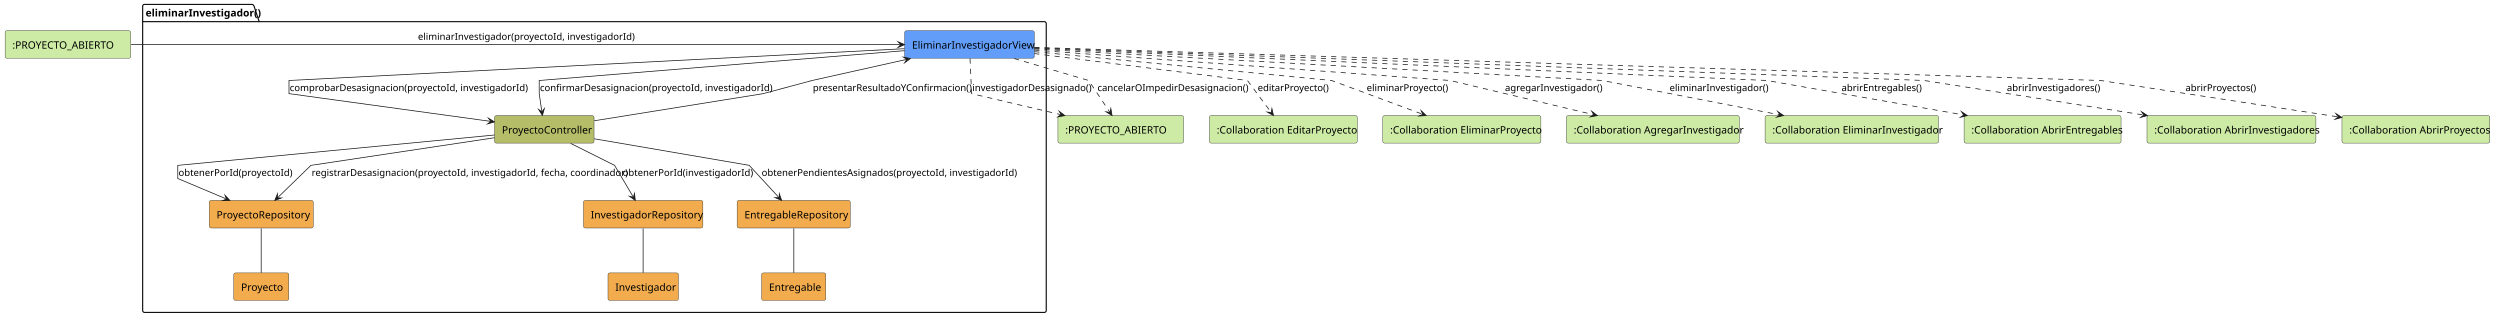
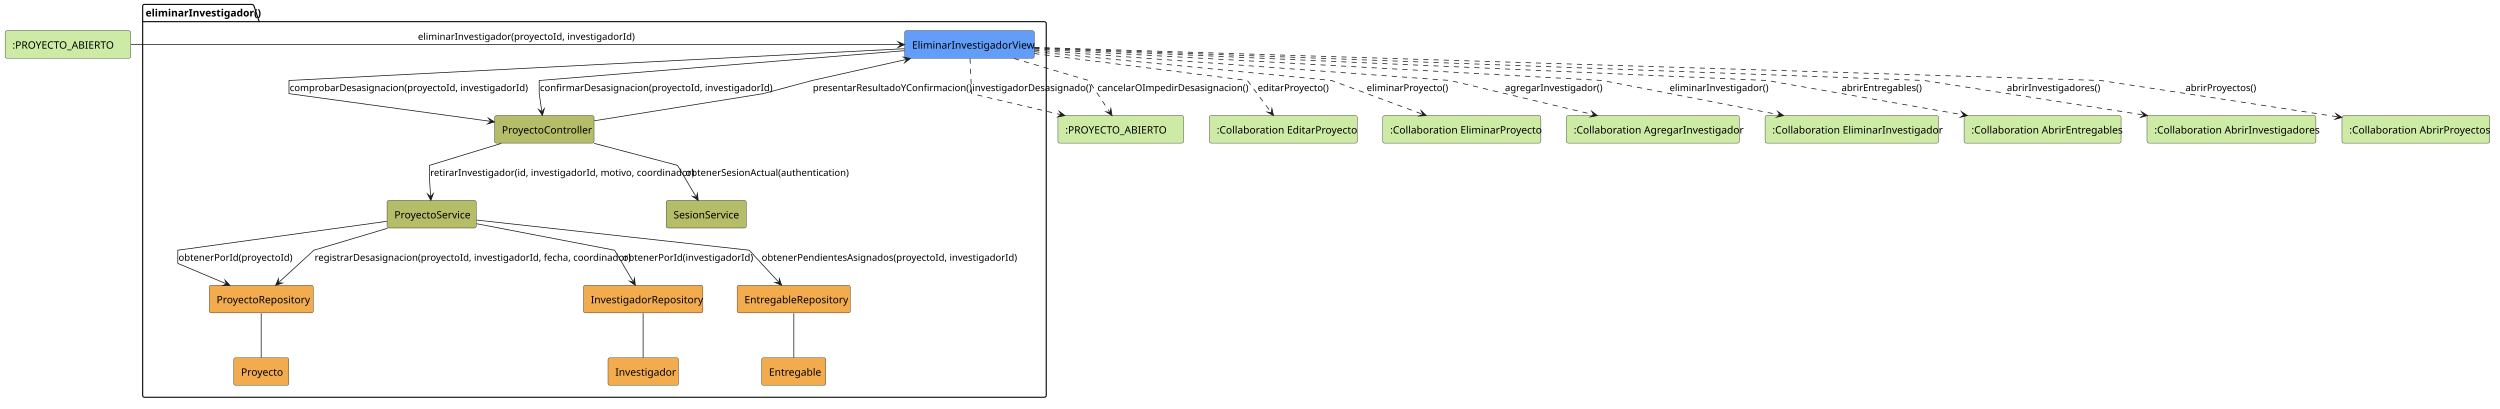
- <svg xmlns="http://www.w3.org/2000/svg" contentStyleType="text/css" data-diagram-type="DESCRIPTION" height="442px" preserveAspectRatio="none" style="width:3417px;height:442px;background:#FFFFFF;" version="1.1" viewBox="0 0 3417 442" width="3417px" zoomAndPan="magnify">
+ <svg xmlns="http://www.w3.org/2000/svg" contentStyleType="text/css" data-diagram-type="DESCRIPTION" height="558px" preserveAspectRatio="none" style="width:3417px;height:558px;background:#FFFFFF;" version="1.1" viewBox="0 0 3417 558" width="3417px" zoomAndPan="magnify">
  <defs />
  <g>
    <g class="cluster" data-qualified-name="eliminarInvestigador" data-source-line="4" id="ent0002">
-       <path d="M197.5,6 L344.755,6 A3.75,3.75 0 0 1 347.255,8.5 L354.255,29.609 L1427.5,29.609 A2.5,2.5 0 0 1 1430,32.109 L1430,424.5 A2.5,2.5 0 0 1 1427.5,427 L197.5,427 A2.5,2.5 0 0 1 195,424.5 L195,8.5 A2.5,2.5 0 0 1 197.5,6" fill="none" style="stroke:#000000;stroke-width:1.5;" />
+       <path d="M197.5,6 L344.755,6 A3.75,3.75 0 0 1 347.255,8.5 L354.255,29.609 L1427.5,29.609 A2.5,2.5 0 0 1 1430,32.109 L1430,540.5 A2.5,2.5 0 0 1 1427.5,543 L197.5,543 A2.5,2.5 0 0 1 195,540.5 L195,8.5 A2.5,2.5 0 0 1 197.5,6" fill="none" style="stroke:#000000;stroke-width:1.5;" />
      <line style="stroke:#000000;stroke-width:1.5;" x1="195" x2="354.255" y1="29.609" y2="29.609" />
      <text fill="#000000" font-family="sans-serif" font-size="14" font-weight="700" lengthAdjust="spacing" textLength="146.255" x="199" y="22.533">eliminarInvestigador()</text>
    </g>
    <g class="entity" data-qualified-name="eliminarInvestigador.EliminarInvestigadorView" data-source-line="5" id="ent0003">
      <rect fill="#629EF9" height="37.609" rx="2.5" ry="2.5" style="stroke:#181818;stroke-width:0.5;" width="177.179" x="1236.5" y="42" />
      <text fill="#000000" font-family="sans-serif" font-size="14" lengthAdjust="spacing" textLength="157.179" x="1246.5" y="66.533">EliminarInvestigadorView</text>
    </g>
    <g class="entity" data-qualified-name="eliminarInvestigador.ProyectoController" data-source-line="6" id="ent0004">
      <rect fill="#B5BD68" height="37.609" rx="2.5" ry="2.5" style="stroke:#181818;stroke-width:0.5;" width="135.938" x="676" y="158" />
      <text fill="#000000" font-family="sans-serif" font-size="14" lengthAdjust="spacing" textLength="115.938" x="686" y="182.533">ProyectoController</text>
    </g>
-     <g class="entity" data-qualified-name="eliminarInvestigador.ProyectoRepository" data-source-line="7" id="ent0005">
-       <rect fill="#F2AC4E" height="37.609" rx="2.5" ry="2.5" style="stroke:#181818;stroke-width:0.5;" width="142.165" x="286" y="274" />
-       <text fill="#000000" font-family="sans-serif" font-size="14" lengthAdjust="spacing" textLength="122.165" x="296" y="298.533">ProyectoRepository</text>
+     <g class="entity" data-qualified-name="eliminarInvestigador.ProyectoService" data-source-line="7" id="ent0005">
+       <rect fill="#B5BD68" height="37.609" rx="2.5" ry="2.5" style="stroke:#181818;stroke-width:0.5;" width="121.931" x="529" y="274" />
+       <text fill="#000000" font-family="sans-serif" font-size="14" lengthAdjust="spacing" textLength="101.931" x="539" y="298.533">ProyectoService</text>
    </g>
-     <g class="entity" data-qualified-name="eliminarInvestigador.InvestigadorRepository" data-source-line="8" id="ent0006">
-       <rect fill="#F2AC4E" height="37.609" rx="2.5" ry="2.5" style="stroke:#181818;stroke-width:0.5;" width="163.185" x="797.5" y="274" />
-       <text fill="#000000" font-family="sans-serif" font-size="14" lengthAdjust="spacing" textLength="143.185" x="807.5" y="298.533">InvestigadorRepository</text>
+     <g class="entity" data-qualified-name="eliminarInvestigador.SesionService" data-source-line="8" id="ent0006">
+       <rect fill="#B5BD68" height="37.609" rx="2.5" ry="2.5" style="stroke:#181818;stroke-width:0.5;" width="109.489" x="910.5" y="274" />
+       <text fill="#000000" font-family="sans-serif" font-size="14" lengthAdjust="spacing" textLength="89.489" x="920.5" y="298.533">SesionService</text>
    </g>
-     <g class="entity" data-qualified-name="eliminarInvestigador.EntregableRepository" data-source-line="9" id="ent0007">
-       <rect fill="#F2AC4E" height="37.609" rx="2.5" ry="2.5" style="stroke:#181818;stroke-width:0.5;" width="154.634" x="1007.5" y="274" />
-       <text fill="#000000" font-family="sans-serif" font-size="14" lengthAdjust="spacing" textLength="134.634" x="1017.5" y="298.533">EntregableRepository</text>
+     <g class="entity" data-qualified-name="eliminarInvestigador.ProyectoRepository" data-source-line="9" id="ent0007">
+       <rect fill="#F2AC4E" height="37.609" rx="2.5" ry="2.5" style="stroke:#181818;stroke-width:0.5;" width="142.165" x="286" y="390" />
+       <text fill="#000000" font-family="sans-serif" font-size="14" lengthAdjust="spacing" textLength="122.165" x="296" y="414.533">ProyectoRepository</text>
    </g>
-     <g class="entity" data-qualified-name="eliminarInvestigador.Proyecto" data-source-line="10" id="ent0008">
-       <rect fill="#F2AC4E" height="37.609" rx="2.5" ry="2.5" style="stroke:#181818;stroke-width:0.5;" width="75.248" x="319.5" y="373" />
-       <text fill="#000000" font-family="sans-serif" font-size="14" lengthAdjust="spacing" textLength="55.248" x="329.5" y="397.533">Proyecto</text>
+     <g class="entity" data-qualified-name="eliminarInvestigador.InvestigadorRepository" data-source-line="10" id="ent0008">
+       <rect fill="#F2AC4E" height="37.609" rx="2.5" ry="2.5" style="stroke:#181818;stroke-width:0.5;" width="163.185" x="797.5" y="390" />
+       <text fill="#000000" font-family="sans-serif" font-size="14" lengthAdjust="spacing" textLength="143.185" x="807.5" y="414.533">InvestigadorRepository</text>
    </g>
-     <g class="entity" data-qualified-name="eliminarInvestigador.Investigador" data-source-line="11" id="ent0009">
-       <rect fill="#F2AC4E" height="37.609" rx="2.5" ry="2.5" style="stroke:#181818;stroke-width:0.5;" width="96.269" x="831" y="373" />
-       <text fill="#000000" font-family="sans-serif" font-size="14" lengthAdjust="spacing" textLength="76.269" x="841" y="397.533">Investigador</text>
+     <g class="entity" data-qualified-name="eliminarInvestigador.EntregableRepository" data-source-line="11" id="ent0009">
+       <rect fill="#F2AC4E" height="37.609" rx="2.5" ry="2.5" style="stroke:#181818;stroke-width:0.5;" width="154.634" x="1007.5" y="390" />
+       <text fill="#000000" font-family="sans-serif" font-size="14" lengthAdjust="spacing" textLength="134.634" x="1017.5" y="414.533">EntregableRepository</text>
    </g>
-     <g class="entity" data-qualified-name="eliminarInvestigador.Entregable" data-source-line="12" id="ent0010">
-       <rect fill="#F2AC4E" height="37.609" rx="2.5" ry="2.5" style="stroke:#181818;stroke-width:0.5;" width="87.717" x="1041" y="373" />
-       <text fill="#000000" font-family="sans-serif" font-size="14" lengthAdjust="spacing" textLength="67.717" x="1051" y="397.533">Entregable</text>
+     <g class="entity" data-qualified-name="eliminarInvestigador.Proyecto" data-source-line="12" id="ent0010">
+       <rect fill="#F2AC4E" height="37.609" rx="2.5" ry="2.5" style="stroke:#181818;stroke-width:0.5;" width="75.248" x="319.5" y="489" />
+       <text fill="#000000" font-family="sans-serif" font-size="14" lengthAdjust="spacing" textLength="55.248" x="329.5" y="513.533">Proyecto</text>
+     </g>
+     <g class="entity" data-qualified-name="eliminarInvestigador.Investigador" data-source-line="13" id="ent0011">
+       <rect fill="#F2AC4E" height="37.609" rx="2.5" ry="2.5" style="stroke:#181818;stroke-width:0.5;" width="96.269" x="831" y="489" />
+       <text fill="#000000" font-family="sans-serif" font-size="14" lengthAdjust="spacing" textLength="76.269" x="841" y="513.533">Investigador</text>
+     </g>
+     <g class="entity" data-qualified-name="eliminarInvestigador.Entregable" data-source-line="14" id="ent0012">
+       <rect fill="#F2AC4E" height="37.609" rx="2.5" ry="2.5" style="stroke:#181818;stroke-width:0.5;" width="87.717" x="1041" y="489" />
+       <text fill="#000000" font-family="sans-serif" font-size="14" lengthAdjust="spacing" textLength="67.717" x="1051" y="513.533">Entregable</text>
    </g>
    <g class="entity" data-qualified-name="EstadoEntrada" data-source-line="3" id="ent0001">
      <rect fill="#CDEBA5" height="37.609" rx="2.5" ry="2.5" style="stroke:#181818;stroke-width:0.5;" width="171.696" x="7" y="42" />
      <text fill="#000000" font-family="sans-serif" font-size="14" lengthAdjust="spacing" textLength="151.696" x="17" y="66.533">:PROYECTO_ABIERTO</text>
    </g>
-     <g class="entity" data-qualified-name="EstadoSalida" data-source-line="15" id="ent0011">
+     <g class="entity" data-qualified-name="EstadoSalida" data-source-line="17" id="ent0013">
      <rect fill="#CDEBA5" height="37.609" rx="2.5" ry="2.5" style="stroke:#181818;stroke-width:0.5;" width="171.696" x="1446" y="158" />
      <text fill="#000000" font-family="sans-serif" font-size="14" lengthAdjust="spacing" textLength="151.696" x="1456" y="182.533">:PROYECTO_ABIERTO</text>
    </g>
-     <g class="entity" data-qualified-name="EditarProyecto" data-source-line="16" id="ent0012">
+     <g class="entity" data-qualified-name="EditarProyecto" data-source-line="18" id="ent0014">
      <rect fill="#CDEBA5" height="37.609" rx="2.5" ry="2.5" style="stroke:#181818;stroke-width:0.5;" width="202.096" x="1653" y="158" />
      <text fill="#000000" font-family="sans-serif" font-size="14" lengthAdjust="spacing" textLength="182.096" x="1663" y="182.533">:Collaboration EditarProyecto</text>
    </g>
-     <g class="entity" data-qualified-name="EliminarProyecto" data-source-line="17" id="ent0013">
+     <g class="entity" data-qualified-name="EliminarProyecto" data-source-line="19" id="ent0015">
      <rect fill="#CDEBA5" height="37.609" rx="2.5" ry="2.5" style="stroke:#181818;stroke-width:0.5;" width="216.089" x="1890" y="158" />
      <text fill="#000000" font-family="sans-serif" font-size="14" lengthAdjust="spacing" textLength="196.089" x="1900" y="182.533">:Collaboration EliminarProyecto</text>
    </g>
-     <g class="entity" data-qualified-name="AgregarInvestigador" data-source-line="18" id="ent0014">
+     <g class="entity" data-qualified-name="AgregarInvestigador" data-source-line="20" id="ent0016">
      <rect fill="#CDEBA5" height="37.609" rx="2.5" ry="2.5" style="stroke:#181818;stroke-width:0.5;" width="236.351" x="2141" y="158" />
      <text fill="#000000" font-family="sans-serif" font-size="14" lengthAdjust="spacing" textLength="216.351" x="2151" y="182.533">:Collaboration AgregarInvestigador</text>
    </g>
-     <g class="entity" data-qualified-name="EliminarInvestigador" data-source-line="19" id="ent0015">
+     <g class="entity" data-qualified-name="EliminarInvestigador" data-source-line="21" id="ent0017">
      <rect fill="#CDEBA5" height="37.609" rx="2.5" ry="2.5" style="stroke:#181818;stroke-width:0.5;" width="237.109" x="2412.5" y="158" />
      <text fill="#000000" font-family="sans-serif" font-size="14" lengthAdjust="spacing" textLength="217.109" x="2422.5" y="182.533">:Collaboration EliminarInvestigador</text>
    </g>
-     <g class="entity" data-qualified-name="AbrirEntregables" data-source-line="20" id="ent0016">
+     <g class="entity" data-qualified-name="AbrirEntregables" data-source-line="22" id="ent0018">
      <rect fill="#CDEBA5" height="37.609" rx="2.5" ry="2.5" style="stroke:#181818;stroke-width:0.5;" width="214.551" x="2684.5" y="158" />
      <text fill="#000000" font-family="sans-serif" font-size="14" lengthAdjust="spacing" textLength="194.551" x="2694.5" y="182.533">:Collaboration AbrirEntregables</text>
    </g>
-     <g class="entity" data-qualified-name="AbrirInvestigadores" data-source-line="21" id="ent0017">
+     <g class="entity" data-qualified-name="AbrirInvestigadores" data-source-line="23" id="ent0019">
      <rect fill="#CDEBA5" height="37.609" rx="2.5" ry="2.5" style="stroke:#181818;stroke-width:0.5;" width="230.889" x="2934.5" y="158" />
      <text fill="#000000" font-family="sans-serif" font-size="14" lengthAdjust="spacing" textLength="210.889" x="2944.5" y="182.533">:Collaboration AbrirInvestigadores</text>
    </g>
-     <g class="entity" data-qualified-name="AbrirProyectos" data-source-line="22" id="ent0018">
+     <g class="entity" data-qualified-name="AbrirProyectos" data-source-line="24" id="ent0020">
      <rect fill="#CDEBA5" height="37.609" rx="2.5" ry="2.5" style="stroke:#181818;stroke-width:0.5;" width="202.082" x="3201" y="158" />
      <text fill="#000000" font-family="sans-serif" font-size="14" lengthAdjust="spacing" textLength="182.082" x="3211" y="182.533">:Collaboration AbrirProyectos</text>
    </g>
-     <g class="link" data-entity-1="ent0001" data-entity-2="ent0003" data-link-type="dependency" data-source-line="24" id="lnk19">
+     <g class="link" data-entity-1="ent0001" data-entity-2="ent0003" data-link-type="dependency" data-source-line="26" id="lnk21">
      <path d="M179.14,61 C404.25,61 1003.36,61 1231.3,61" fill="none" id="EstadoEntrada-to-EliminarInvestigadorView" style="stroke:#181818;stroke-width:1;" />
      <polygon fill="#181818" points="1236.3,61,1227.3,57,1231.3,61,1227.3,65,1236.3,61" style="stroke:#181818;stroke-width:1;stroke-linejoin:miter;stroke-miterlimit:10;" />
      <text fill="#000000" font-family="sans-serif" font-size="13" lengthAdjust="spacing" textLength="273.857" x="571.25" y="54.495">eliminarInvestigador(proyectoId, investigadorId)</text>
    </g>
-     <g class="link" data-entity-1="ent0003" data-entity-2="ent0004" data-link-type="dependency" data-source-line="26" id="lnk20">
+     <g class="link" data-entity-1="ent0003" data-entity-2="ent0004" data-link-type="dependency" data-source-line="28" id="lnk22">
      <path d="M1236.25,66.58 C1003.79,78.58 395,110 395,110 C395,110 395,128 395,128 C395,128 569.367,151.979 670.927,165.949" fill="none" id="EliminarInvestigadorView-to-ProyectoController" style="stroke:#181818;stroke-width:1;" />
      <polygon fill="#181818" points="675.88,166.63,667.509,161.441,670.927,165.949,666.419,169.366,675.88,166.63" style="stroke:#181818;stroke-width:1;stroke-linejoin:miter;stroke-miterlimit:10;" />
      <text fill="#000000" font-family="sans-serif" font-size="13" lengthAdjust="spacing" textLength="304.935" x="396" y="124.495">comprobarDesasignacion(proyectoId, investigadorId)</text>
    </g>
-     <g class="link" data-entity-1="ent0004" data-entity-2="ent0003" data-link-type="dependency" data-source-line="30" id="lnk24">
+     <g class="link" data-entity-1="ent0004" data-entity-2="ent0003" data-link-type="dependency" data-source-line="34" id="lnk28">
      <path d="M812.22,165.05 C900.47,150.88 1043,128 1043,128 C1043,128 1110,110 1110,110 C1110,110 1178.44,94.719 1239.45,81.099" fill="none" id="ProyectoController-to-EliminarInvestigadorView" style="stroke:#181818;stroke-width:1;" />
      <polygon fill="#181818" points="1244.33,80.01,1234.675,78.067,1239.45,81.099,1236.418,85.875,1244.33,80.01" style="stroke:#181818;stroke-width:1;stroke-linejoin:miter;stroke-miterlimit:10;" />
      <text fill="#000000" font-family="sans-serif" font-size="13" lengthAdjust="spacing" textLength="207.372" x="1111" y="124.495">presentarResultadoYConfirmacion()</text>
    </g>
-     <g class="link" data-entity-1="ent0003" data-entity-2="ent0004" data-link-type="dependency" data-source-line="31" id="lnk25">
+     <g class="link" data-entity-1="ent0003" data-entity-2="ent0004" data-link-type="dependency" data-source-line="35" id="lnk29">
      <path d="M1236.33,69.24 C1072.07,82.65 737,110 737,110 C737,110 737,128 737,128 C737,128 738.649,139.312 740.629,152.902" fill="none" id="EliminarInvestigadorView-to-ProyectoController-1" style="stroke:#181818;stroke-width:1;" />
      <polygon fill="#181818" points="741.35,157.85,744.011,148.367,740.629,152.902,736.094,149.521,741.35,157.85" style="stroke:#181818;stroke-width:1;stroke-linejoin:miter;stroke-miterlimit:10;" />
      <text fill="#000000" font-family="sans-serif" font-size="13" lengthAdjust="spacing" textLength="296.975" x="738" y="124.495">confirmarDesasignacion(proyectoId, investigadorId)</text>
    </g>
-     <g class="link" data-entity-1="ent0004" data-entity-2="ent0005" data-link-type="dependency" data-source-line="27" id="lnk21">
-       <path d="M675.91,184.52 C538.93,197.65 243,226 243,226 C243,226 243,244 243,244 C243,244 277.272,258.43 309.622,272.05" fill="none" id="ProyectoController-to-ProyectoRepository" style="stroke:#181818;stroke-width:1;" />
-       <polygon fill="#181818" points="314.23,273.99,307.487,266.811,309.622,272.05,304.383,274.184,314.23,273.99" style="stroke:#181818;stroke-width:1;stroke-linejoin:miter;stroke-miterlimit:10;" />
-       <text fill="#000000" font-family="sans-serif" font-size="13" lengthAdjust="spacing" textLength="144.523" x="244" y="240.495">obtenerPorId(proyectoId)</text>
+     <g class="link" data-entity-1="ent0004" data-entity-2="ent0005" data-link-type="dependency" data-source-line="29" id="lnk23">
+       <path d="M685.09,196.01 C640.54,209.63 587,226 587,226 C587,226 587,244 587,244 C587,244 587.708,255.27 588.558,268.86" fill="none" id="ProyectoController-to-ProyectoService" style="stroke:#181818;stroke-width:1;" />
+       <polygon fill="#181818" points="588.87,273.85,592.3,264.618,588.558,268.86,584.316,265.117,588.87,273.85" style="stroke:#181818;stroke-width:1;stroke-linejoin:miter;stroke-miterlimit:10;" />
+       <text fill="#000000" font-family="sans-serif" font-size="13" lengthAdjust="spacing" textLength="333.1" x="588" y="240.495">retirarInvestigador(id, investigadorId, motivo, coordinador)</text>
    </g>
-     <g class="link" data-entity-1="ent0004" data-entity-2="ent0005" data-link-type="dependency" data-source-line="32" id="lnk26">
-       <path d="M675.96,188.24 C582.27,202.34 425,226 425,226 C425,226 399.297,250.936 379.167,270.486" fill="none" id="ProyectoController-to-ProyectoRepository-1" style="stroke:#181818;stroke-width:1;" />
-       <polygon fill="#181818" points="375.58,273.97,384.823,270.569,379.167,270.486,379.25,264.83,375.58,273.97" style="stroke:#181818;stroke-width:1;stroke-linejoin:miter;stroke-miterlimit:10;" />
-       <text fill="#000000" font-family="sans-serif" font-size="13" lengthAdjust="spacing" textLength="405.38" x="426" y="240.495">registrarDesasignacion(proyectoId, investigadorId, fecha, coordinador)</text>
+     <g class="link" data-entity-1="ent0004" data-entity-2="ent0006" data-link-type="dependency" data-source-line="30" id="lnk24">
+       <path d="M812.03,195.94 C863.72,209.58 926,226 926,226 C926,226 940.258,250.114 951.798,269.664" fill="none" id="ProyectoController-to-SesionService" style="stroke:#181818;stroke-width:1;" />
+       <polygon fill="#181818" points="954.34,273.97,953.21,264.186,951.798,269.664,946.32,268.253,954.34,273.97" style="stroke:#181818;stroke-width:1;stroke-linejoin:miter;stroke-miterlimit:10;" />
+       <text fill="#000000" font-family="sans-serif" font-size="13" lengthAdjust="spacing" textLength="209.581" x="937" y="240.495">obtenerSesionActual(authentication)</text>
    </g>
-     <g class="link" data-entity-1="ent0004" data-entity-2="ent0006" data-link-type="dependency" data-source-line="28" id="lnk22">
-       <path d="M780.02,196.01 C807.26,209.63 840,226 840,226 C840,226 854.258,250.114 865.798,269.664" fill="none" id="ProyectoController-to-InvestigadorRepository" style="stroke:#181818;stroke-width:1;" />
-       <polygon fill="#181818" points="868.34,273.97,867.21,264.186,865.798,269.664,860.32,268.253,868.34,273.97" style="stroke:#181818;stroke-width:1;stroke-linejoin:miter;stroke-miterlimit:10;" />
-       <text fill="#000000" font-family="sans-serif" font-size="13" lengthAdjust="spacing" textLength="164.76" x="851" y="240.495">obtenerPorId(investigadorId)</text>
+     <g class="link" data-entity-1="ent0005" data-entity-2="ent0007" data-link-type="dependency" data-source-line="31" id="lnk25">
+       <path d="M528.76,302.47 C429.15,316.25 243,342 243,342 C243,342 243,360 243,360 C243,360 277.272,374.43 309.622,388.05" fill="none" id="ProyectoService-to-ProyectoRepository" style="stroke:#181818;stroke-width:1;" />
+       <polygon fill="#181818" points="314.23,389.99,307.487,382.811,309.622,388.05,304.383,390.184,314.23,389.99" style="stroke:#181818;stroke-width:1;stroke-linejoin:miter;stroke-miterlimit:10;" />
+       <text fill="#000000" font-family="sans-serif" font-size="13" lengthAdjust="spacing" textLength="144.523" x="244" y="356.495">obtenerPorId(proyectoId)</text>
    </g>
-     <g class="link" data-entity-1="ent0004" data-entity-2="ent0007" data-link-type="dependency" data-source-line="29" id="lnk23">
-       <path d="M812.14,189.68 C895.02,203.89 1024,226 1024,226 C1024,226 1046.877,250.747 1064.937,270.297" fill="none" id="ProyectoController-to-EntregableRepository" style="stroke:#181818;stroke-width:1;" />
-       <polygon fill="#181818" points="1068.33,273.97,1065.161,264.645,1064.937,270.297,1059.285,270.073,1068.33,273.97" style="stroke:#181818;stroke-width:1;stroke-linejoin:miter;stroke-miterlimit:10;" />
-       <text fill="#000000" font-family="sans-serif" font-size="13" lengthAdjust="spacing" textLength="327.374" x="1041" y="240.495">obtenerPendientesAsignados(proyectoId, investigadorId)</text>
+     <g class="link" data-entity-1="ent0005" data-entity-2="ent0007" data-link-type="dependency" data-source-line="36" id="lnk30">
+       <path d="M529.59,312.01 C483.91,325.63 429,342 429,342 C429,342 401.675,367.041 380.355,386.591" fill="none" id="ProyectoService-to-ProyectoRepository-1" style="stroke:#181818;stroke-width:1;" />
+       <polygon fill="#181818" points="376.67,389.97,386.007,386.836,380.355,386.591,380.6,380.939,376.67,389.97" style="stroke:#181818;stroke-width:1;stroke-linejoin:miter;stroke-miterlimit:10;" />
+       <text fill="#000000" font-family="sans-serif" font-size="13" lengthAdjust="spacing" textLength="405.38" x="430" y="356.495">registrarDesasignacion(proyectoId, investigadorId, fecha, coordinador)</text>
    </g>
-     <g class="link" data-entity-1="ent0005" data-entity-2="ent0008" data-link-type="association" data-source-line="33" id="lnk27">
-       <path d="M357,312.24 C357,329.59 357,355.52 357,372.84" fill="none" id="ProyectoRepository-Proyecto" style="stroke:#181818;stroke-width:1;" />
+     <g class="link" data-entity-1="ent0005" data-entity-2="ent0008" data-link-type="dependency" data-source-line="32" id="lnk26">
+       <path d="M651.16,305.74 C725.17,319.95 840,342 840,342 C840,342 854.258,366.114 865.798,385.664" fill="none" id="ProyectoService-to-InvestigadorRepository" style="stroke:#181818;stroke-width:1;" />
+       <polygon fill="#181818" points="868.34,389.97,867.21,380.186,865.798,385.664,860.32,384.253,868.34,389.97" style="stroke:#181818;stroke-width:1;stroke-linejoin:miter;stroke-miterlimit:10;" />
+       <text fill="#000000" font-family="sans-serif" font-size="13" lengthAdjust="spacing" textLength="164.76" x="851" y="356.495">obtenerPorId(investigadorId)</text>
    </g>
-     <g class="link" data-entity-1="ent0006" data-entity-2="ent0009" data-link-type="association" data-source-line="34" id="lnk28">
-       <path d="M879,312.24 C879,329.59 879,355.52 879,372.84" fill="none" id="InvestigadorRepository-Investigador" style="stroke:#181818;stroke-width:1;" />
+     <g class="link" data-entity-1="ent0005" data-entity-2="ent0009" data-link-type="dependency" data-source-line="33" id="lnk27">
+       <path d="M651.26,300.78 C770.89,314.01 1024,342 1024,342 C1024,342 1046.877,366.747 1064.937,386.297" fill="none" id="ProyectoService-to-EntregableRepository" style="stroke:#181818;stroke-width:1;" />
+       <polygon fill="#181818" points="1068.33,389.97,1065.161,380.645,1064.937,386.297,1059.285,386.073,1068.33,389.97" style="stroke:#181818;stroke-width:1;stroke-linejoin:miter;stroke-miterlimit:10;" />
+       <text fill="#000000" font-family="sans-serif" font-size="13" lengthAdjust="spacing" textLength="327.374" x="1041" y="356.495">obtenerPendientesAsignados(proyectoId, investigadorId)</text>
    </g>
-     <g class="link" data-entity-1="ent0007" data-entity-2="ent0010" data-link-type="association" data-source-line="35" id="lnk29">
-       <path d="M1085,312.24 C1085,329.59 1085,355.52 1085,372.84" fill="none" id="EntregableRepository-Entregable" style="stroke:#181818;stroke-width:1;" />
+     <g class="link" data-entity-1="ent0007" data-entity-2="ent0010" data-link-type="association" data-source-line="37" id="lnk31">
+       <path d="M357,428.24 C357,445.59 357,471.52 357,488.84" fill="none" id="ProyectoRepository-Proyecto" style="stroke:#181818;stroke-width:1;" />
    </g>
-     <g class="link" data-entity-1="ent0003" data-entity-2="ent0011" data-link-type="dependency" data-source-line="36" id="lnk30">
+     <g class="link" data-entity-1="ent0008" data-entity-2="ent0011" data-link-type="association" data-source-line="38" id="lnk32">
+       <path d="M879,428.24 C879,445.59 879,471.52 879,488.84" fill="none" id="InvestigadorRepository-Investigador" style="stroke:#181818;stroke-width:1;" />
+     </g>
+     <g class="link" data-entity-1="ent0009" data-entity-2="ent0012" data-link-type="association" data-source-line="39" id="lnk33">
+       <path d="M1085,428.24 C1085,445.59 1085,471.52 1085,488.84" fill="none" id="EntregableRepository-Entregable" style="stroke:#181818;stroke-width:1;" />
+     </g>
+     <g class="link" data-entity-1="ent0003" data-entity-2="ent0013" data-link-type="dependency" data-source-line="40" id="lnk34">
      <path d="M1325.82,80.03 C1326.71,99.58 1328,128 1328,128 C1328,128 1392.703,143.225 1450.593,156.845" fill="none" id="EliminarInvestigadorView-to-EstadoSalida" style="stroke:#181818;stroke-width:1;stroke-dasharray:7,7;" />
      <polygon fill="#181818" points="1455.46,157.99,1447.615,152.035,1450.593,156.845,1445.783,159.822,1455.46,157.99" style="stroke:#181818;stroke-width:1;stroke-linejoin:miter;stroke-miterlimit:10;" />
      <text fill="#000000" font-family="sans-serif" font-size="13" lengthAdjust="spacing" textLength="154.642" x="1329" y="124.495">investigadorDesasignado()</text>
    </g>
-     <g class="link" data-entity-1="ent0003" data-entity-2="ent0011" data-link-type="dependency" data-source-line="37" id="lnk31">
+     <g class="link" data-entity-1="ent0003" data-entity-2="ent0013" data-link-type="dependency" data-source-line="41" id="lnk35">
      <path d="M1386.16,80.01 C1432.41,93.63 1488,110 1488,110 C1488,110 1504.177,134.259 1517.207,153.809" fill="none" id="EliminarInvestigadorView-to-EstadoSalida-1" style="stroke:#181818;stroke-width:1;stroke-dasharray:7,7;" />
      <polygon fill="#181818" points="1519.98,157.97,1518.317,148.263,1517.207,153.809,1511.66,152.699,1519.98,157.97" style="stroke:#181818;stroke-width:1;stroke-linejoin:miter;stroke-miterlimit:10;" />
      <text fill="#000000" font-family="sans-serif" font-size="13" lengthAdjust="spacing" textLength="196.53" x="1500" y="124.495">cancelarOImpedirDesasignacion()</text>
    </g>
-     <g class="link" data-entity-1="ent0003" data-entity-2="ent0012" data-link-type="dependency" data-source-line="38" id="lnk32">
+     <g class="link" data-entity-1="ent0003" data-entity-2="ent0014" data-link-type="dependency" data-source-line="42" id="lnk36">
      <path d="M1413.61,73.19 C1525.9,87.38 1705,110 1705,110 C1705,110 1723.12,134.405 1737.63,153.955" fill="none" id="EliminarInvestigadorView-to-EditarProyecto" style="stroke:#181818;stroke-width:1;stroke-dasharray:7,7;" />
      <polygon fill="#181818" points="1740.61,157.97,1738.458,148.359,1737.63,153.955,1732.034,153.127,1740.61,157.97" style="stroke:#181818;stroke-width:1;stroke-linejoin:miter;stroke-miterlimit:10;" />
      <text fill="#000000" font-family="sans-serif" font-size="13" lengthAdjust="spacing" textLength="92.479" x="1719" y="124.495">editarProyecto()</text>
    </g>
-     <g class="link" data-entity-1="ent0003" data-entity-2="ent0013" data-link-type="dependency" data-source-line="39" id="lnk33">
+     <g class="link" data-entity-1="ent0003" data-entity-2="ent0015" data-link-type="dependency" data-source-line="43" id="lnk37">
      <path d="M1413.78,70.61 C1556.23,84.42 1820,110 1820,110 C1820,110 1891.972,136.681 1944.672,156.231" fill="none" id="EliminarInvestigadorView-to-EliminarProyecto" style="stroke:#181818;stroke-width:1;stroke-dasharray:7,7;" />
      <polygon fill="#181818" points="1949.36,157.97,1942.313,151.089,1944.672,156.231,1939.531,158.59,1949.36,157.97" style="stroke:#181818;stroke-width:1;stroke-linejoin:miter;stroke-miterlimit:10;" />
      <text fill="#000000" font-family="sans-serif" font-size="13" lengthAdjust="spacing" textLength="105.473" x="1868" y="124.495">eliminarProyecto()</text>
    </g>
-     <g class="link" data-entity-1="ent0003" data-entity-2="ent0014" data-link-type="dependency" data-source-line="40" id="lnk34">
+     <g class="link" data-entity-1="ent0003" data-entity-2="ent0016" data-link-type="dependency" data-source-line="44" id="lnk38">
      <path d="M1413.61,68.47 C1592.94,81.58 1982,110 1982,110 C1982,110 2096.426,137.261 2178.446,156.811" fill="none" id="EliminarInvestigadorView-to-AgregarInvestigador" style="stroke:#181818;stroke-width:1;stroke-dasharray:7,7;" />
      <polygon fill="#181818" points="2183.31,157.97,2175.483,151.992,2178.446,156.811,2173.628,159.774,2183.31,157.97" style="stroke:#181818;stroke-width:1;stroke-linejoin:miter;stroke-miterlimit:10;" />
      <text fill="#000000" font-family="sans-serif" font-size="13" lengthAdjust="spacing" textLength="124.287" x="2057" y="124.495">agregarInvestigador()</text>
    </g>
-     <g class="link" data-entity-1="ent0003" data-entity-2="ent0015" data-link-type="dependency" data-source-line="41" id="lnk35">
+     <g class="link" data-entity-1="ent0003" data-entity-2="ent0017" data-link-type="dependency" data-source-line="45" id="lnk39">
      <path d="M1413.51,66.91 C1633.96,79.14 2190,110 2190,110 C2190,110 2331.951,137.47 2432.911,157.019" fill="none" id="EliminarInvestigadorView-to-EliminarInvestigador" style="stroke:#181818;stroke-width:1;stroke-dasharray:7,7;" />
      <polygon fill="#181818" points="2437.82,157.97,2429.745,152.332,2432.911,157.019,2428.224,160.186,2437.82,157.97" style="stroke:#181818;stroke-width:1;stroke-linejoin:miter;stroke-miterlimit:10;" />
      <text fill="#000000" font-family="sans-serif" font-size="13" lengthAdjust="spacing" textLength="124.992" x="2282" y="124.495">eliminarInvestigador()</text>
    </g>
-     <g class="link" data-entity-1="ent0003" data-entity-2="ent0016" data-link-type="dependency" data-source-line="42" id="lnk36">
+     <g class="link" data-entity-1="ent0003" data-entity-2="ent0018" data-link-type="dependency" data-source-line="46" id="lnk40">
      <path d="M1413.74,65.91 C1673.65,77.35 2415,110 2415,110 C2415,110 2572.435,137.557 2684.055,157.107" fill="none" id="EliminarInvestigadorView-to-AbrirEntregables" style="stroke:#181818;stroke-width:1;stroke-dasharray:7,7;" />
      <polygon fill="#181818" points="2688.98,157.97,2680.805,152.477,2684.055,157.107,2679.425,160.357,2688.98,157.97" style="stroke:#181818;stroke-width:1;stroke-linejoin:miter;stroke-miterlimit:10;" />
      <text fill="#000000" font-family="sans-serif" font-size="13" lengthAdjust="spacing" textLength="104.044" x="2517" y="124.495">abrirEntregables()</text>
    </g>
-     <g class="link" data-entity-1="ent0003" data-entity-2="ent0017" data-link-type="dependency" data-source-line="43" id="lnk37">
+     <g class="link" data-entity-1="ent0003" data-entity-2="ent0019" data-link-type="dependency" data-source-line="47" id="lnk41">
      <path d="M1413.67,65.26 C1707.39,76.07 2630,110 2630,110 C2630,110 2805.941,137.643 2930.291,157.194" fill="none" id="EliminarInvestigadorView-to-AbrirInvestigadores" style="stroke:#181818;stroke-width:1;stroke-dasharray:7,7;" />
      <polygon fill="#181818" points="2935.23,157.97,2926.96,152.621,2930.291,157.194,2925.718,160.524,2935.23,157.97" style="stroke:#181818;stroke-width:1;stroke-linejoin:miter;stroke-miterlimit:10;" />
      <text fill="#000000" font-family="sans-serif" font-size="13" lengthAdjust="spacing" textLength="119.215" x="2743" y="124.495">abrirInvestigadores()</text>
    </g>
-     <g class="link" data-entity-1="ent0003" data-entity-2="ent0018" data-link-type="dependency" data-source-line="44" id="lnk38">
+     <g class="link" data-entity-1="ent0003" data-entity-2="ent0020" data-link-type="dependency" data-source-line="48" id="lnk42">
      <path d="M1413.67,64.75 C1742.18,74.95 2871,110 2871,110 C2871,110 3068.618,140.263 3196.008,159.773" fill="none" id="EliminarInvestigadorView-to-AbrirProyectos" style="stroke:#181818;stroke-width:1;stroke-dasharray:7,7;" />
      <polygon fill="#181818" points="3200.95,160.53,3192.659,155.214,3196.008,159.773,3191.448,163.121,3200.95,160.53" style="stroke:#181818;stroke-width:1;stroke-linejoin:miter;stroke-miterlimit:10;" />
      <text fill="#000000" font-family="sans-serif" font-size="13" lengthAdjust="spacing" textLength="92.466" x="2987" y="124.495">abrirProyectos()</text>
    </g>
  </g>
</svg>
